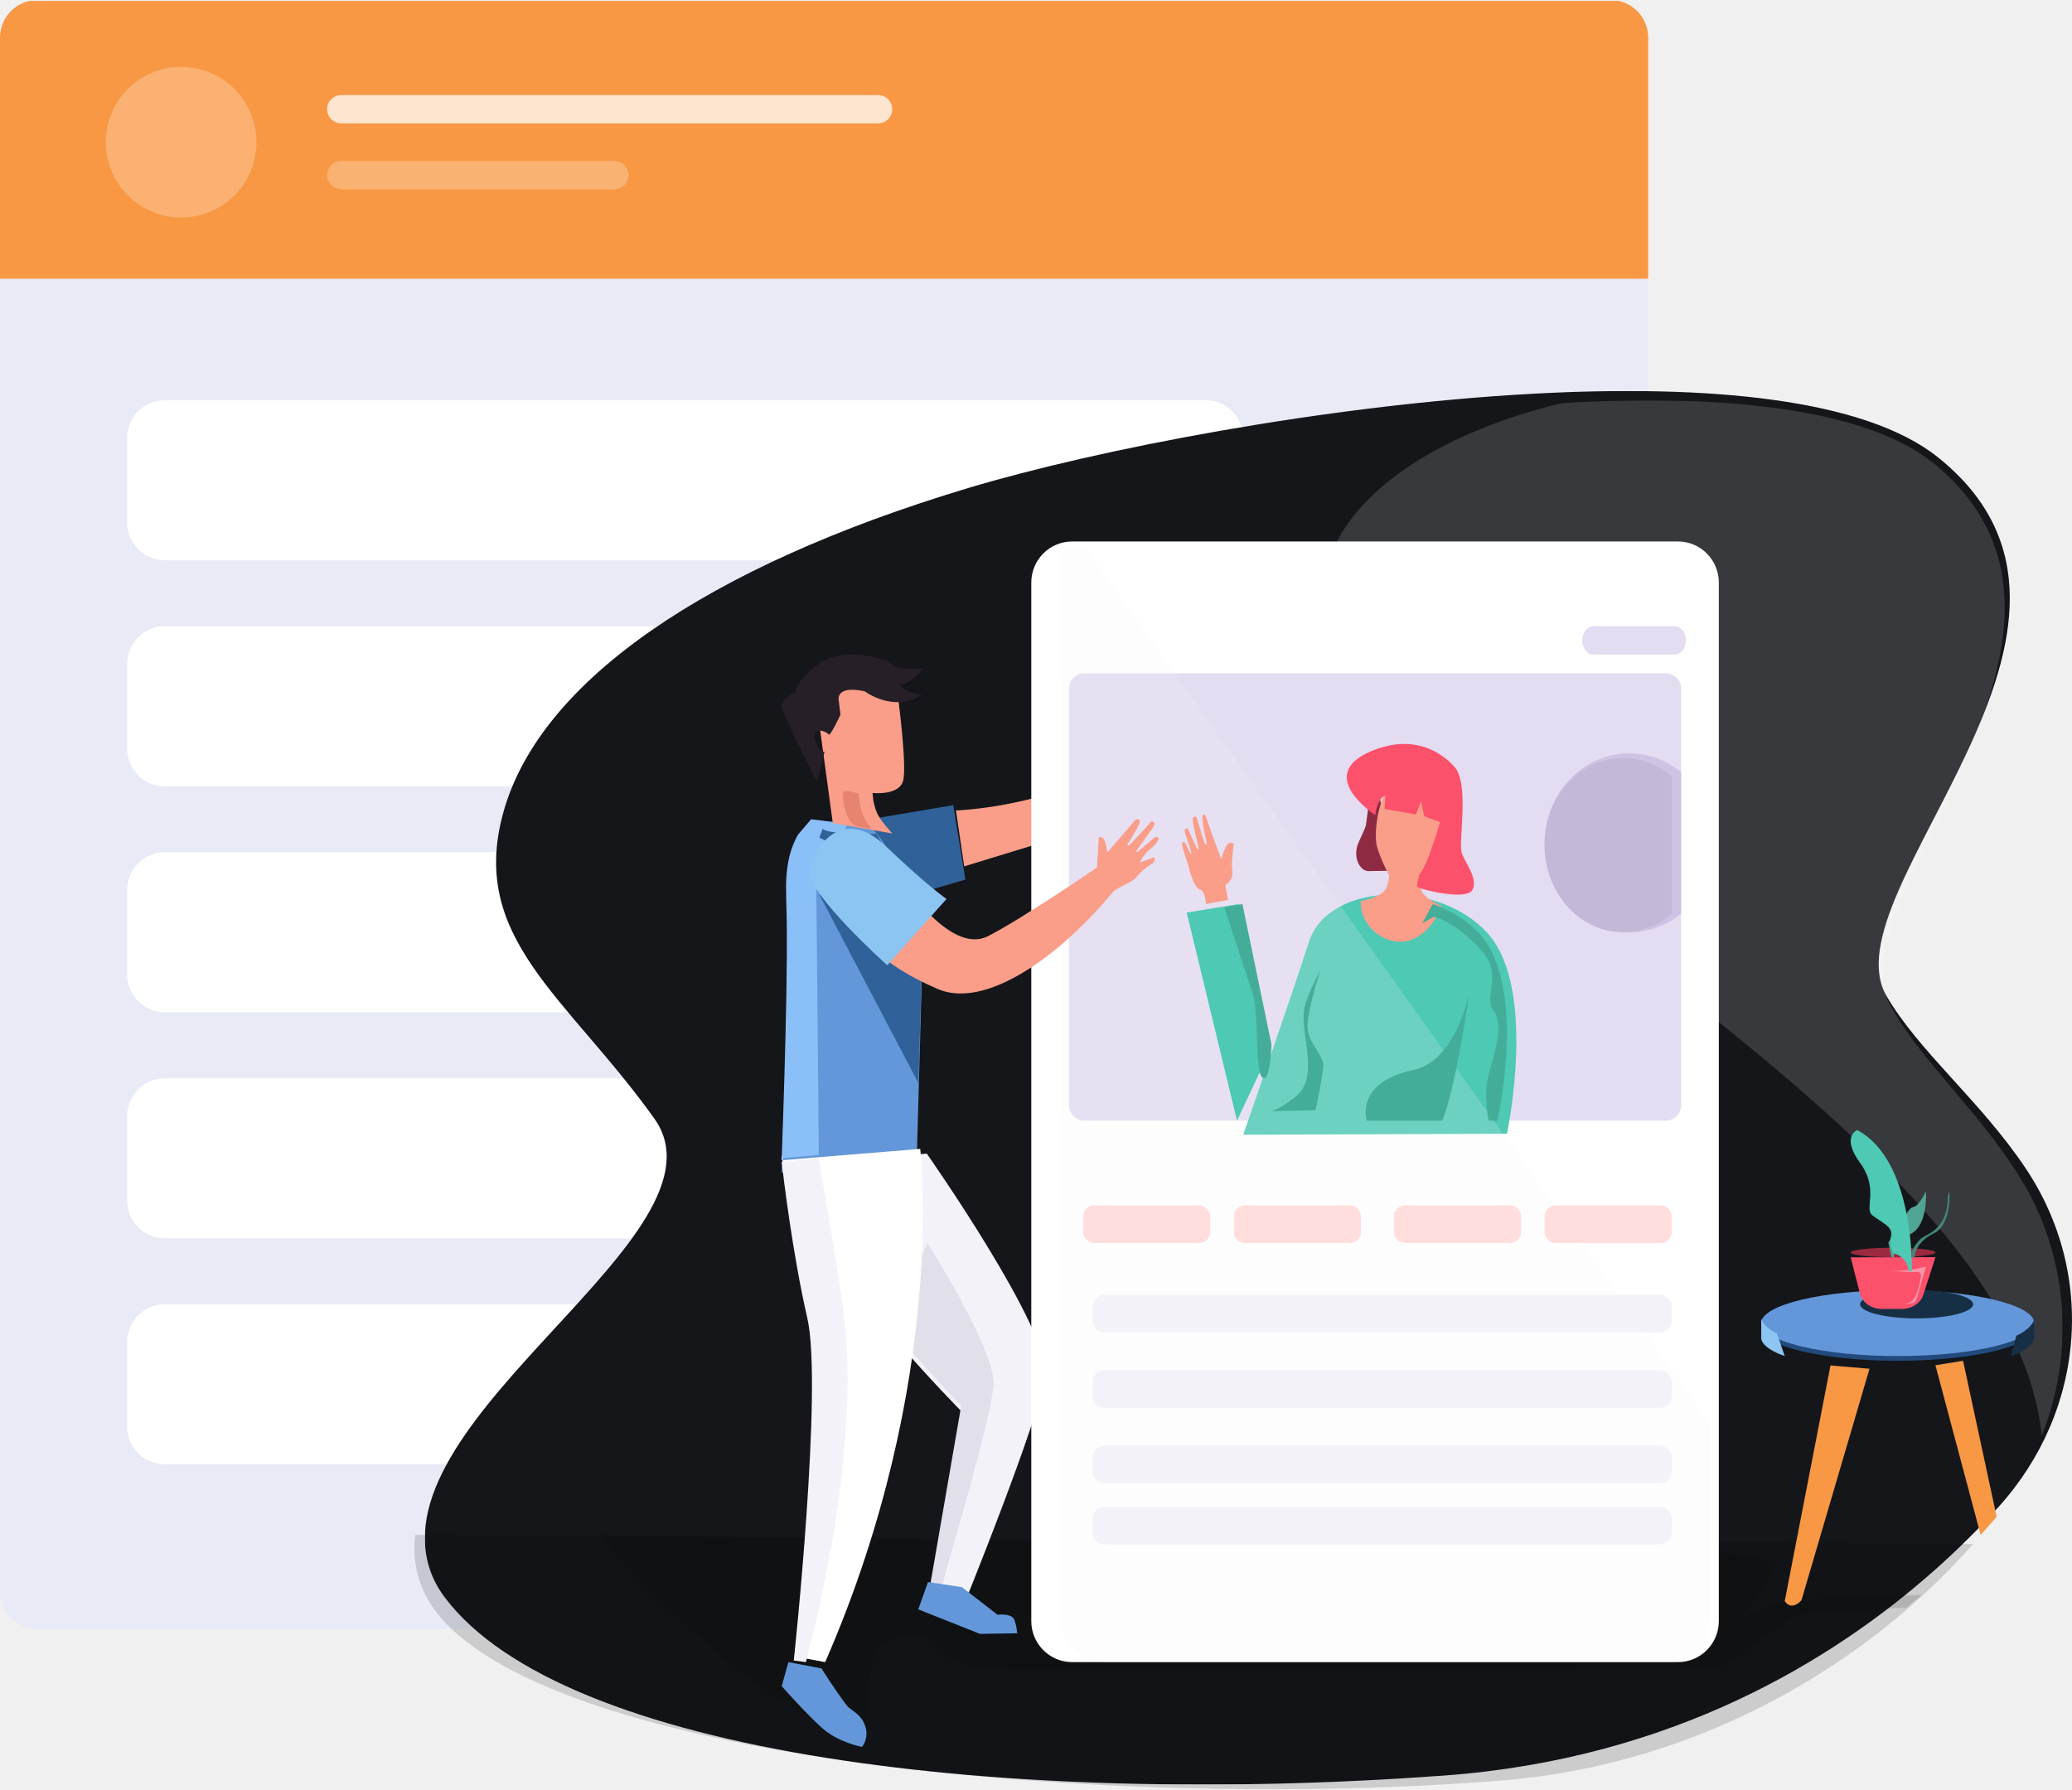
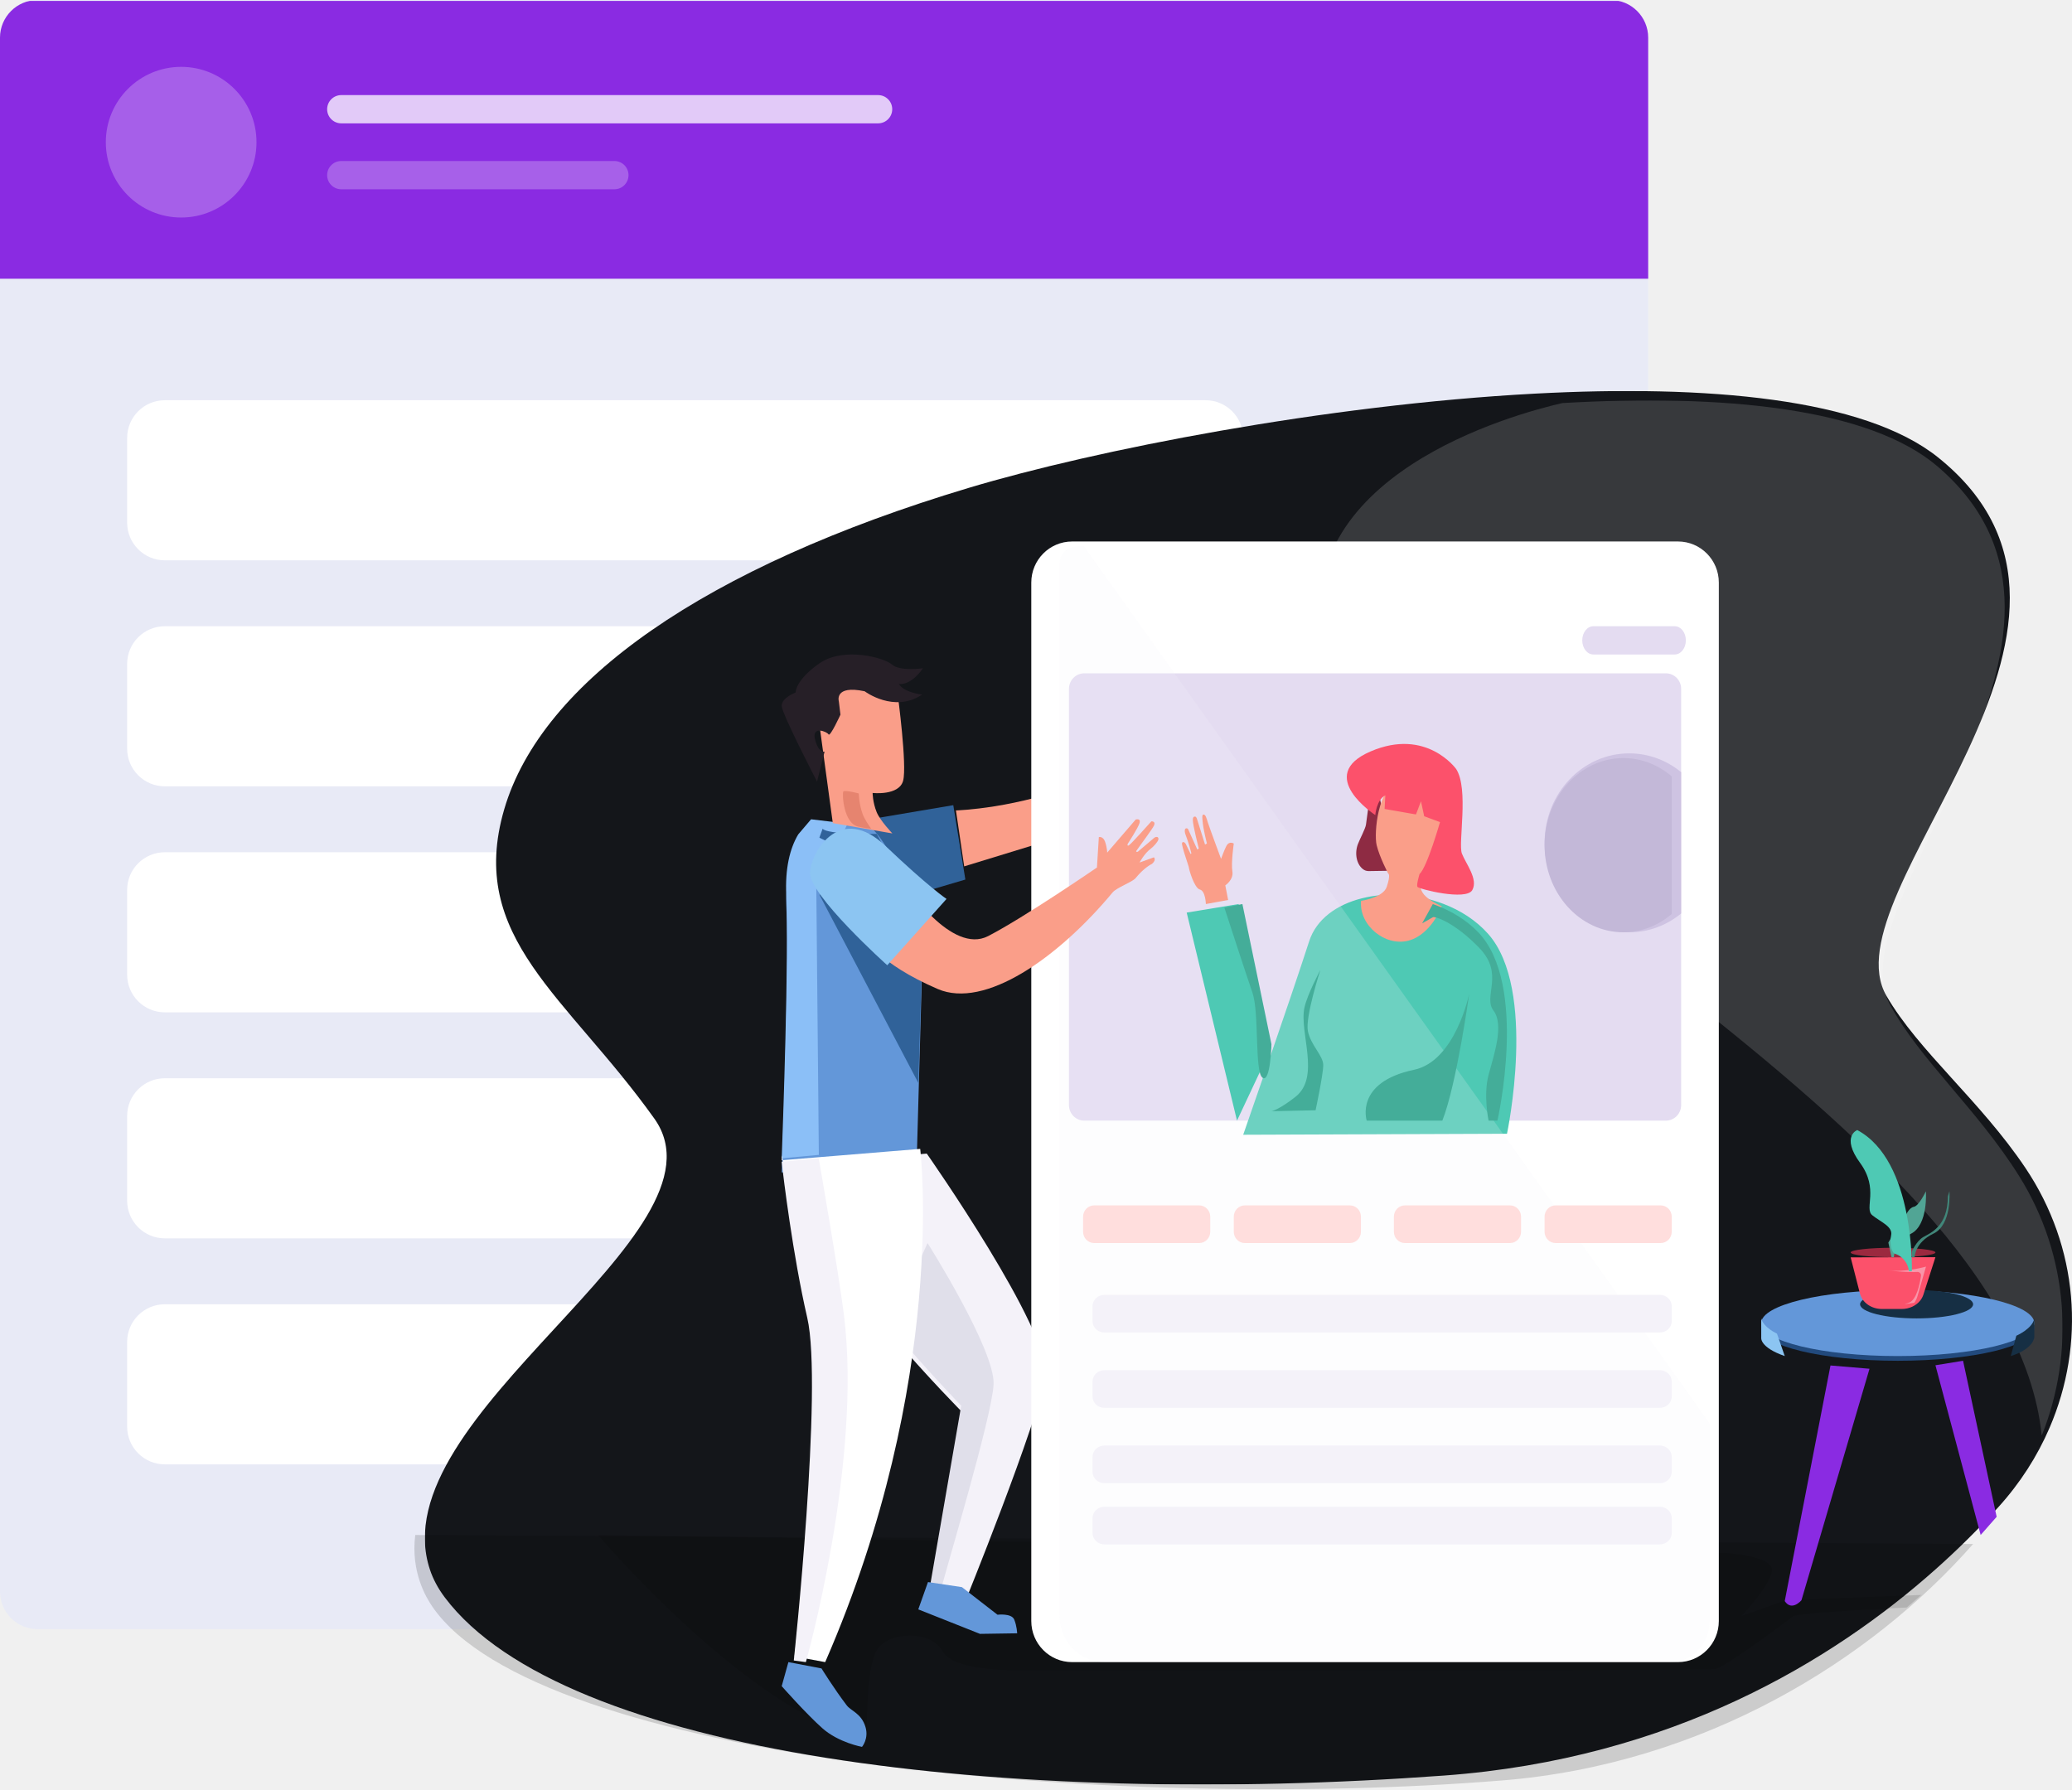
<svg xmlns="http://www.w3.org/2000/svg" xmlns:xlink="http://www.w3.org/1999/xlink" width="440" height="380">
  <defs>
    <rect id="a" width="350" height="346" rx="8" />
    <path id="c" d="M0 .048h349.781V296H0z" />
    <path id="e" d="M0 .048h157.825v219.844H0z" />
  </defs>
  <g fill="none" fill-rule="evenodd">
    <mask id="b" fill="#fff">
      <use xlink:href="#a" />
    </mask>
    <use fill="#E8EAF6" fill-rule="nonzero" xlink:href="#a" />
    <g mask="url(#b)">
-       <path fill="#f89844" d="M-3.53.197h547v59h-547z" />
+       <path fill="#8a2be2" d="M-3.53.197h547v59h-547z" />
      <g transform="translate(22.47 14.197)" fill="#FFF">
        <circle cx="16" cy="16" r="16" opacity=".245" />
        <g transform="translate(47 6)">
          <rect width="120" height="6" opacity=".75" rx="3" />
          <rect width="64" height="6" y="14" opacity=".25" rx="3" />
        </g>
      </g>
    </g>
    <rect width="237" height="34" x="27" y="85" fill="#FFF" rx="8" />
    <rect width="237" height="34" x="27" y="133" fill="#FFF" rx="8" />
    <rect width="237" height="34" x="27" y="181" fill="#FFF" rx="8" />
    <rect width="237" height="34" x="27" y="229" fill="#FFF" rx="8" />
    <rect width="237" height="34" x="27" y="277" fill="#FFF" rx="8" />
    <g transform="matrix(-1 0 0 1 440 83)">
      <mask id="d" fill="#fff">
        <use xlink:href="#c" />
      </mask>
      <path fill="#14161a" d="M348.707 250.34c-.67 2.018-1.715 3.998-3.174 5.935-25.202 33.474-119.376 44.632-212.224 37.814-48.476-3.562-82.67-24.526-104.281-43.75a175.95 175.95 0 0 1-13.36-13.222c-4.669-5.145-8.313-10.86-10.91-16.895-7.647-17.778-6.174-38.316 5.123-55.161 9.577-14.276 22.722-24.824 29.513-36.543C52.326 106.2-16.043 49.782 28.448 14.138 44.152 1.554 77.608-1.35 114.11.602c44.428 2.378 93.365 11.955 120.284 20.045 55.712 16.737 90.58 40.98 98.539 68.256 7.958 27.276-13.311 39.618-31.88 65.654-17.495 24.526 58.553 62.997 47.654 95.783" mask="url(#d)" />
      <path fill="#306299" d="M254.549 90.872L237.564 88 235 103.799 256 110z" />
      <path fill="#FA9E89" d="M237 89.118S223.824 88.77 210 83l6.496 12.254L235.249 101 237 89.118z" />
      <g transform="translate(2 2)">
        <mask id="f" fill="#fff">
          <use xlink:href="#e" />
        </mask>
        <path fill="#FFF" d="M157.066 52.186C148.954 92.345 11.06 153.876 4.43 219.892c-7.118-17.752-5.747-38.258 4.77-55.078 8.914-14.255 21.15-24.787 27.471-36.489C48.71 106.043-14.934 49.707 26.481 14.117 41.1 1.552 72.242-1.348 106.221.602c10.344 2.364 58.164 15.331 50.845 51.584" mask="url(#f)" opacity=".152" />
      </g>
      <path fill="#000" d="M351.82 243c.985 7.866-2.34 13.336-3.64 15.227-22.429 32.672-144.494 43.563-227.13 36.908-43.146-3.476-78.505-25.715-100.05-50.22L351.82 243z" opacity=".149" />
      <path fill="#000" d="M73.627 246.812s-10.077.61-9.922 3.66c.155 3.05 6.511 9.758 6.511 9.758l-9.509-3.405L32 255.732l3.1 2.669s23.127 1.067 24.16 1.88c1.034.813 14.264 10.776 16.537 11.182 2.274.407 146.688.225 146.688.225s14.858.589 17.339-3.986c2.48-4.574 11.472-4.27 13.953-.305 2.48 3.965 2.136 18.603 2.136 18.603s6.793-1.773 7.166-1.931C286.644 274.106 313 243 313 243l-239.373 3.812z" opacity=".128" />
-       <path fill="#f89844" d="M43 207.695l14.45 49.163s2.056 2.444 3.55.18L51.286 207l-8.286.695zM23.134 206L16 239.138 19.397 243 29 206.954z" />
+       <path fill="#8a2be2" d="M43 207.695l14.45 49.163s2.056 2.444 3.55.18L51.286 207l-8.286.695zM23.134 206L16 239.138 19.397 243 29 206.954z" />
      <path fill="#F4F2F9" d="M235.493 217.082l6.025 34.2.999 5.669-2.192.322-.156.024-4.788.703s-15.971-39.344-17.33-48.787C216.69 199.77 243.196 162 243.196 162l28.768 2.448c.761 8.219-10.744 23.711-21.027 35.77-8.101 9.499-15.444 16.864-15.444 16.864" />
      <path fill="#E0DFEA" d="M235.88 215.535l6.877 39.767-2.146.321-.073.377-.08-.352c-.875-3.83-11.14-37.737-11.452-44.648-.333-7.326 14.027-30 14.027-30L251 198.714c-7.93 9.474-15.12 16.82-15.12 16.82" />
      <path fill="#6397D9" d="M274 166l-28.667-2.387L244 115.886S251 91 258.667 91c4.553 0 8.986 1.804 11.7 6.195 1.853 3.003 2.903 7.22 2.633 12.896-.61 12.777.73 48.907.967 55.022.02.577.033.887.033.887" />
      <path fill="#8BBFF7" d="M266.115 162.276l.538-56.818L260 91.938l7.763-.938 2.729 3.21c1.79 3.003 2.803 7.22 2.542 12.894-.589 12.774.737 49.782.966 55.896l-7.885-.724z" />
      <path fill="#306299" d="M266 107l-21.017 40-.546-17.991-.437-14.598L261.524 107z" />
      <path fill="#FFF" d="M212.329 270H83.67c-4.789 0-8.671-3.908-8.671-8.73V40.73c0-4.822 3.882-8.73 8.671-8.73H212.33c4.789 0 8.671 3.908 8.671 8.73v220.54c0 4.822-3.882 8.73-8.671 8.73" />
      <path fill="#E4DCF1" d="M213 63.29v88.42c0 1.818-1.456 3.29-3.253 3.29H86.253c-1.797 0-3.253-1.472-3.253-3.29V63.29c0-1.818 1.456-3.29 3.253-3.29h123.494c1.797 0 3.253 1.472 3.253 3.29" />
      <path fill="#8E2B43" d="M148.853 84l-1.552 1.183L144 99.554l.071 2.367 5.227.079c.355.005.713-.065 1.03-.25 1.495-.878 2.133-3.325 1.308-5.493-.444-1.166-1.581-3.23-1.713-4.142-.314-2.184-1.07-8.115-1.07-8.115" />
      <path fill="#4EC9B4" d="M176 158l-54.224-.208-1.795-.006s-6.487-30.649 4.016-42.461c2.558-2.874 5.883-4.993 9.506-6.37 11.273-4.297 25.453-1.455 28.493 7.966C166.012 129.372 176 158 176 158" />
      <path fill="#FA9E89" d="M133.84 109.489s2.215 6.026 7.103 7.294c4.888 1.269 10.489-3.224 10.03-8.457 0 0-4.684-.687-5.447-2.96-.928-2.76-.306-2.854-.306-2.854s1.833-3.49 2.444-6.026c.611-2.537-.305-12.37-4.582-13.32-2.705-.602-7.027.317-10.082 4.757 0 0 1.528 8.563 3.666 12.686 2.139 4.123 3.208 6.026-2.826 8.88" />
      <path fill="#F4F2F9" d="M209.833 33.013L77 219.239v42.244c0 4.704 3.7 8.517 8.263 8.517h120.164c5.287 0 9.573-4.418 9.573-9.869V36.827c0-2.929-2.33-3.956-5.167-3.814" opacity=".184" />
      <path fill="#4EC9B4" d="M170 139.442L176.982 109 188 110.816 177.316 155z" />
      <path fill="#FA9E89" d="M179.2 108.137l.6-3.106s-1.8-1.184-1.5-2.959c.3-1.775-.3-5.917-.3-5.917s.957-.647 1.575.518c.44.829 1.125 2.737 1.125 2.737s2.296-6.166 2.826-7.79c.225-.691.452-1.767.975-1.603.275.086.175.715.128 1.33-.14 1.844-.928 4.784-.928 4.784l.4.234 1.663-5.276c.073-.256.193-.644.462-.665.238-.02.475.11.475.702 0 1.184-1.275 6.077-1.275 6.077l.319.219 1.935-4.278c.133-.323.613-.295.695.044.065.268.046.65-.173 1.192-.6 1.48-1.2 3.846-1.2 3.846l.15.173 1.05-2.17c.188-.347.649-.57.783-.2.188.518-1.458 4.97-1.458 5.267 0 .296-1.126 4.326-2.326 4.622-1.2.296-1.275 3.082-1.275 3.082l-4.726-.863z" />
      <path fill="#FFDEDD" d="M109.649 181H87.35c-1.298 0-2.351-1.072-2.351-2.394v-3.212c0-1.322 1.053-2.394 2.351-2.394h22.298c1.298 0 2.351 1.072 2.351 2.394v3.212c0 1.322-1.053 2.394-2.351 2.394m32 0H119.35c-1.298 0-2.351-1.072-2.351-2.394v-3.212c0-1.322 1.053-2.394 2.351-2.394h22.298c1.298 0 2.351 1.072 2.351 2.394v3.212c0 1.322-1.053 2.394-2.351 2.394m34 0H153.35c-1.298 0-2.351-1.072-2.351-2.394v-3.212c0-1.322 1.053-2.394 2.351-2.394h22.297c1.299 0 2.352 1.072 2.352 2.394v3.212c0 1.322-1.053 2.394-2.352 2.394m32 0h-22.297c-1.298 0-2.351-1.072-2.351-2.394v-3.212c0-1.322 1.053-2.394 2.351-2.394h22.298c1.298 0 2.351 1.072 2.351 2.394v3.212c0 1.322-1.053 2.394-2.351 2.394" />
      <path fill="#F4F2F9" d="M205.453 200H87.547C86.14 200 85 198.92 85 197.59v-3.18c0-1.33 1.14-2.41 2.547-2.41h117.906c1.407 0 2.547 1.08 2.547 2.41v3.18c0 1.33-1.14 2.41-2.547 2.41M87.547 216C86.14 216 85 214.92 85 213.59v-3.18c0-1.33 1.14-2.41 2.547-2.41h117.906c1.407 0 2.547 1.08 2.547 2.41v3.18c0 1.33-1.14 2.41-2.547 2.41H87.547zm117.906 16H87.547C86.14 232 85 230.92 85 229.59v-3.18c0-1.33 1.14-2.41 2.547-2.41h117.906c1.407 0 2.547 1.08 2.547 2.41v3.18c0 1.33-1.14 2.41-2.547 2.41m0 13H87.547C86.14 245 85 243.92 85 242.59v-3.18c0-1.33 1.14-2.41 2.547-2.41h117.906c1.407 0 2.547 1.08 2.547 2.41v3.18c0 1.33-1.14 2.41-2.547 2.41" />
      <path fill="#FC516B" d="M130.778 80.321s6.3-8.848 18.19-3.725c11.888 5.122-1.017 13.504-1.017 13.504s-.254-3.26-2.134-4.191l.153 2.897-6.656 1.165-1.067-2.794-.686 3.182-3.353 1.241s2.743 9.624 4.344 11.021c0 0 .686 2.25.457 2.716-.228.466-10.364 3.027-11.66.699-1.296-2.328 1.372-5.588 2.21-7.761.838-2.173-1.524-13.711 1.22-17.954" />
      <path fill="#E4DCF1" d="M101.648 56H84.352C83.053 56 82 54.657 82 53s1.053-3 2.352-3h17.296c1.299 0 2.352 1.343 2.352 3s-1.053 3-2.352 3" />
      <path fill="#44AD99" d="M128 128s2.664 19.286 5.71 27h16.06s2.648-8.138-10.047-10.8C130.893 142.349 128 128 128 128m31.611-5s3.26 10 2.648 13c-.61 3-3.259 5.2-3.259 7.2s1.63 9.6 1.63 9.6l9.37.2s-1.556-.266-5.093-3.05c-5.398-4.25-.764-13.625-1.91-18.95-.6-2.794-3.386-8-3.386-8M170 138.772s.213 8.383 1.915 7.093c1.702-1.29.638-13.757 2.127-18.056 1.49-4.3 5.958-18.057 5.958-18.057l-3.83-.752-6.17 29.772z" />
      <path fill="#FA9E89" d="M195.377 100.475s1.576.692 3.5 3.046c.636.78 4.03 2.021 4.833 2.988 11.645 14.02 27.196 24.841 37.163 20.533C253.603 121.54 256 116.424 256 116.424l-8.414-11.362s-9.663 14.759-17.434 10.739c-7.772-4.02-23.092-14.557-23.092-14.557l-.406-6.464s-.895-.24-1.324.995c-.43 1.236-.45 2.304-.45 2.304l-6.049-7.024s-1.162-.36-.808.769c.354 1.13 2.491 4.368 2.491 4.368s.22.616-.243.335c-.54-.327-4.766-5.092-4.766-5.092s-.973-.064-.576.866c.307.717 2.865 4.09 3.73 5.354.258.376-.282.235-.282.235l-3.496-2.97c-.473-.319-.963-.213-.87.368.075.46 1.027 1.519 1.593 1.939 1.414 1.046 2.4 2.952 2.4 2.952l-3.044-1.1s-.595.528.417 1.396M267 63.49l-3.85 28.32L250.504 94s.64-.668 1.372-1.56c.748-.907 1.59-2.05 1.963-2.966.85-2.104.856-4.066.856-4.066s-5.608.633-6.477-2.595c-.872-3.232 1.143-18.284 1.143-18.284S251.864 55.07 267 63.49" />
      <path fill="#261F27" d="M256.387 63.812s-6.236 4.71-12.219.698c0 0 3.792-.35 4.972-2.268 0 0-2.36.61-5.14-3.314 0 0 4.887.698 6.572-.785 1.686-1.483 10.28-3.838 15.42-.262 5.141 3.576 5.057 6.193 5.057 6.193s3.033 1.133 2.95 2.878c-.085 1.744-7.5 16.048-7.5 16.048l-1.601-6.367s1.264.378 2.022-2.587c.758-2.966-2.528-1.687-2.865-1.076-.337.61-2.528-4.187-2.528-4.187l.337-2.79s1.096-3.577-5.477-2.18" />
      <path fill="#FFF" d="M268.214 196.384c-3.591 14.487 3.05 72.409 3.05 72.409L264.766 270c-26.16-60.015-20.176-109-20.176-109l29.41 2.414s-.075-1.224-.106-.934c-.338 3.008-2.408 20.689-5.68 33.904" />
      <path fill="#6397D9" d="M235.73 254.076l-7.553 5.859s-2.975-.359-3.548 1.016c-.572 1.375-.629 2.93-.629 2.93l7.896.119L245 258.799 242.94 253l-7.21 1.076zm29.82 17.264s-2.672 4.322-5.365 7.852c-.905 1.186-3.117 1.701-3.978 4.595-.74 2.49.74 4.213.74 4.213s4.965-.894 8.419-3.957c3.453-3.064 8.634-8.937 8.634-8.937L272.582 270l-7.031 1.34z" />
      <path fill="#224A7D" d="M66 199c0 3.866-12.984 7-29 7s-29-3.134-29-7 12.984-7 29-7 29 3.134 29 7" />
      <path fill="#6397D9" d="M66 198c0 3.866-12.984 7-29 7s-29-3.134-29-7 12.984-7 29-7 29 3.134 29 7" />
      <path fill="#162F44" d="M45 194c0 1.657-5.373 3-12 3s-12-1.343-12-3 5.373-3 12-3 12 1.343 12 3m-37 3v3.986s.07 2.464 5 4.014l-1.179-4.318S8.358 199.187 8 197" />
      <path fill="#8CC5F2" d="M65.994 197v4.085s.39 2.043-4.994 3.915l1.652-4.766s2.86-1.277 3.342-3.234" />
      <path fill="#FC516B" d="M47 184.038l-1.968 7.69c-.488 1.914-2.423 3.272-4.653 3.272h-4.233c-1.585 0-3.025-.685-3.9-1.772a4.02 4.02 0 0 1-.692-1.278l-1.706-5.313L29 184l18 .038z" />
      <path fill="#9B293F" d="M47 183c0 .552-4.03 1-9 1s-9-.448-9-1 4.03-1 9-1 9 .448 9 1" />
      <path fill="#F995A9" d="M34.594 193.657c.354.137.688.253 1 .343l-2.11-.324a4.41 4.41 0 0 1-.657-1.35l-1.616-5.608c-.081-.27-.211-.7-.211-.718 0 0 4.215 1.242 8 .818-1.231.164-4.31.412-6.168.32a.724.724 0 0 0-.764.815c.234 1.657.905 5.074 2.526 5.704" />
      <path fill="#51A595" d="M39 180.901l-.679 3.087-.494.012s-.028-3.099-3.674-5c-3.65-1.9-3.127-9-3.127-9l.003.009c.088.183 1.488 3.1 2.549 3.29 1.094.202 1.773 1.95 1.773 1.95s.522.75 1.147.6c.626-.15 1.251 1.5 1.251 1.5l.207 1.752 1.044 1.8z" />
      <path fill="#4EC9B4" d="M34.007 186.987s-.7-23.436 11.6-29.987c0 0 3.501 1.352-.6 6.967-4.1 5.615-.799 9.67-2.6 11.127-1.8 1.455-4.4 2.391-4 4.263.4 1.872-.1 3.744-.9 3.952-.8.207-2.6 1.312-2.88 3.691l-.62-.013z" />
      <path fill="#41877A" d="M34 182.8l-.04 1.188-.538.012s-.03-3.099-3.994-5c-3.968-1.9-3.4-9-3.4-9l.004.009.336 1.068c0 6.45 3.723 7.787 5.212 8.648 1.489.861 2.42 3.075 2.42 3.075" />
      <path fill="#306299" d="M253.815 94.105s10.552.172 11.494-1.105l.691 1.898s-8.36 4.557-14 2.624l1.815-3.417z" />
      <path fill="#8CC5F2" d="M239 107.916L251.588 122s16.822-15.082 16.404-19.81c-.417-4.727-6.58-14.515-16.034-5.523C242.76 105.415 239 107.916 239 107.916" />
      <path fill="#F4F2F9" d="M271.435 269.654l-2.566.346s-12.026-42.47-8.07-73.847c1.189-9.434 5.344-33.153 5.344-33.153l7.857.737c-.318 3.023-2.357 19.855-5.426 33.137-3.367 14.562 2.86 72.78 2.86 72.78" />
      <path fill="#E6846F" d="M257.747 92.558c-1.488.324-2.299.427-2.747.442.698-.966 1.484-2.182 1.832-3.158.793-2.241.799-4.33.799-4.33s2.971-.782 3.277-.413c.304.368 0 6.77-3.161 7.459" />
      <path fill="#CEC3E2" d="M112 96c0 10.492-8.048 19-17.973 19-4.156 0-7.981-1.491-11.027-3.996V80.996C86.046 78.49 89.87 77 94.027 77 103.952 77 112 85.508 112 96" />
      <path fill="#C3B8D8" d="M112 96.5c0 10.216-7.493 18.5-16.734 18.5-3.87 0-7.43-1.452-10.266-3.89V81.89C87.835 79.453 91.397 78 95.266 78 104.507 78 112 86.284 112 96.5" />
      <path fill="#44AD99" d="M138 113.096s-1.985-1.104-2.298-1.305c-.314-.199-4.39.902-9.826 6.516-5.433 5.614-.73 10.324-3.028 13.33-2.301 3.008-.107 9.323 1.044 13.635 1.15 4.31 0 9.722 0 9.722l-.06.006-1.821-.006s-6.584-28.868 4.075-39.995c2.596-2.706 5.97-4.703 9.647-5.999l2.267 4.096z" />
    </g>
  </g>
</svg>
